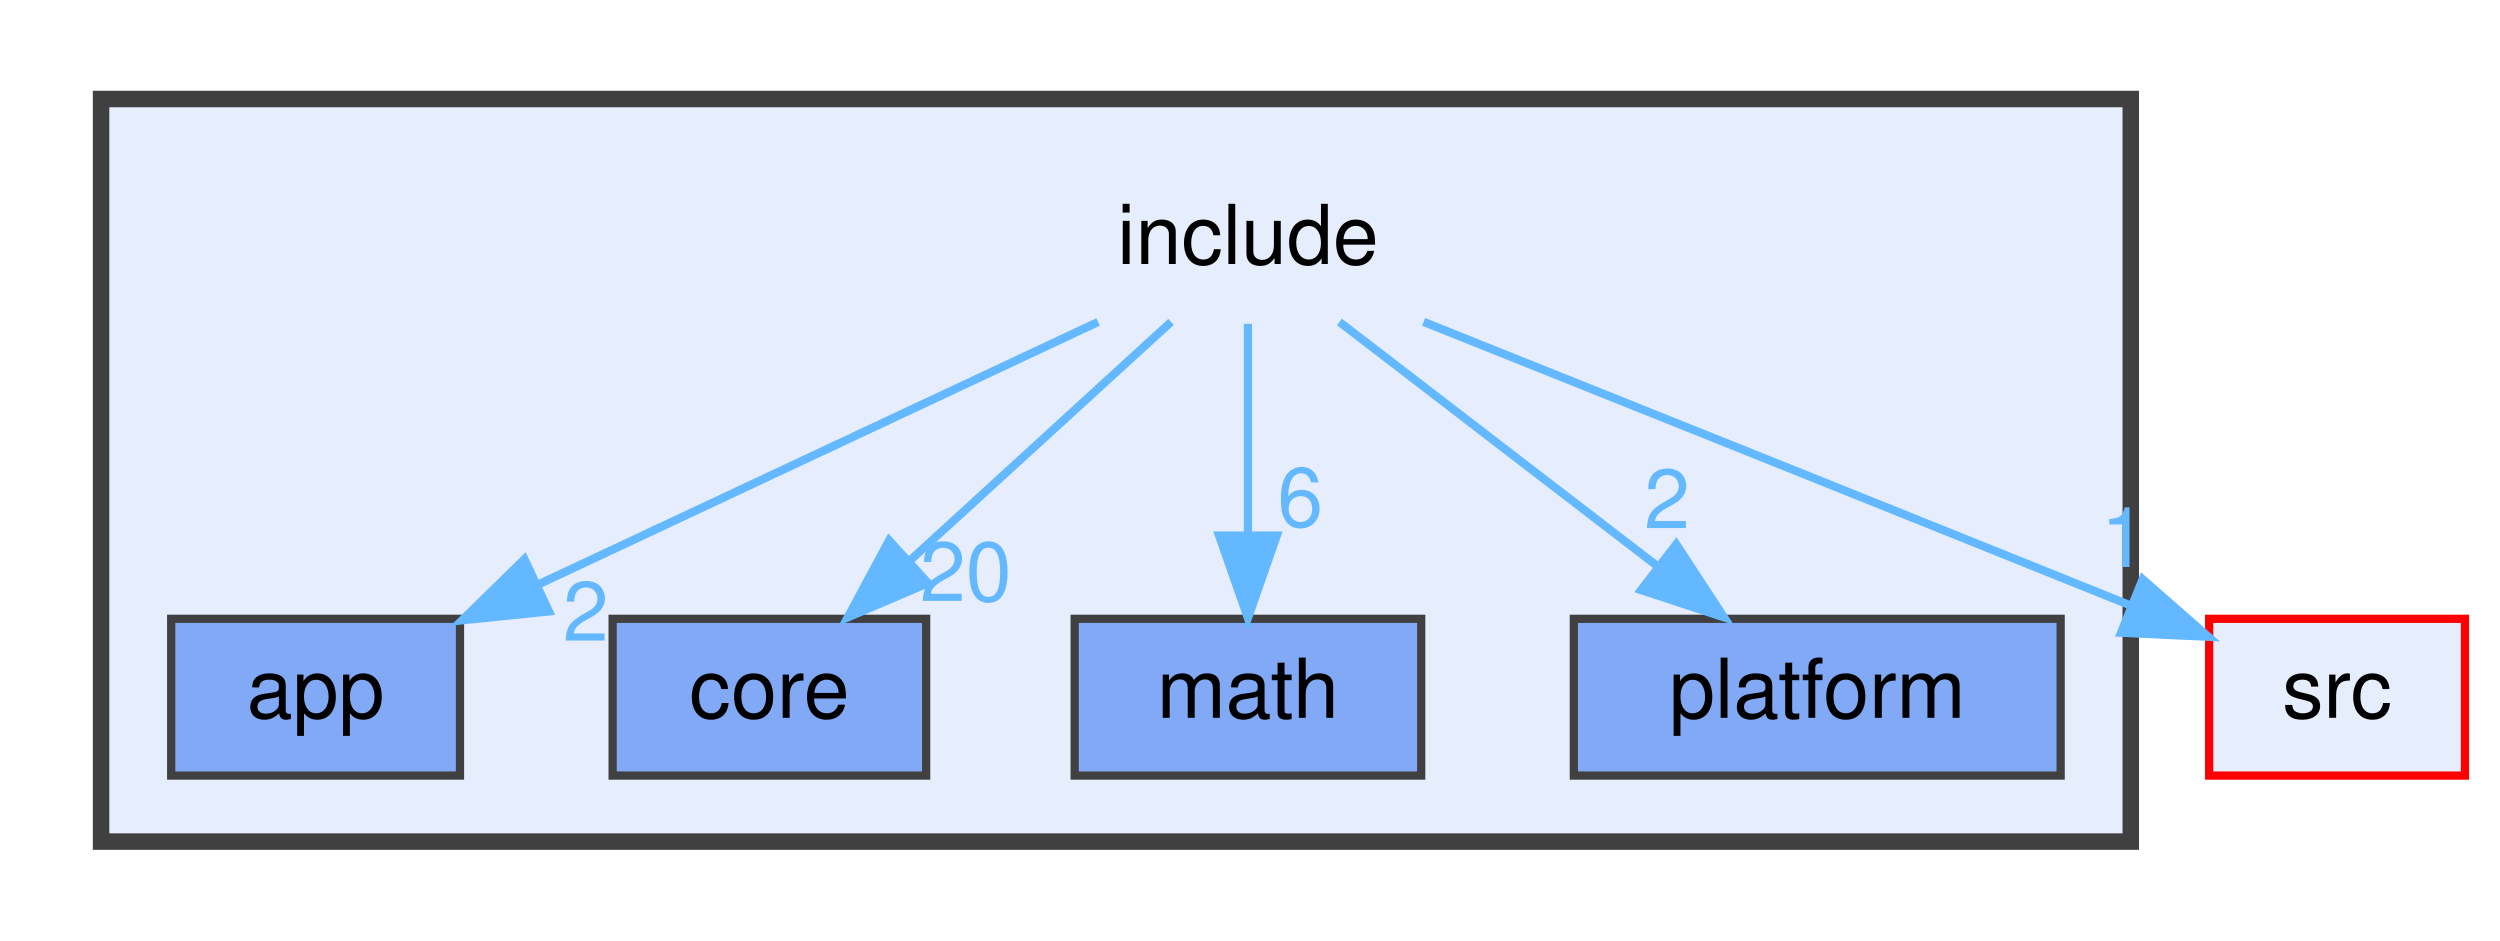
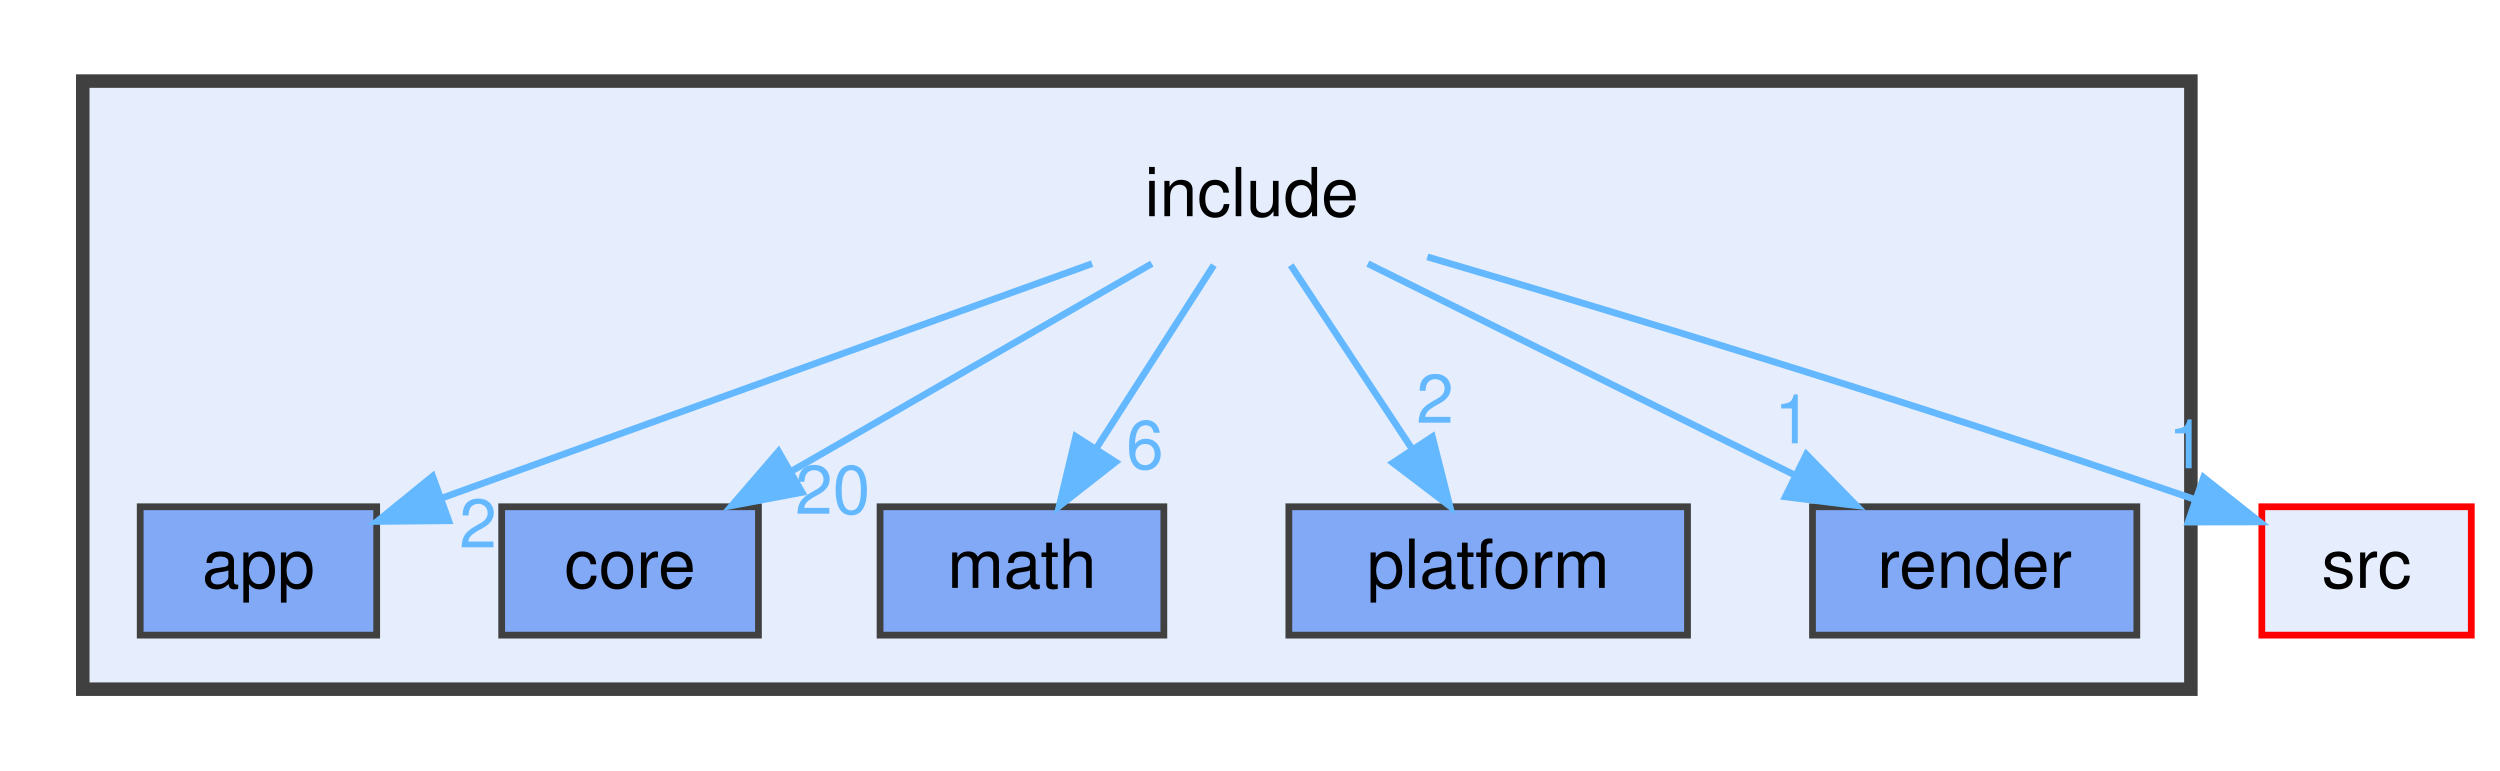
- <svg xmlns="http://www.w3.org/2000/svg" xmlns:xlink="http://www.w3.org/1999/xlink" width="303pt" height="114pt" viewBox="0.00 0.00 302.50 114.00">
+ <svg xmlns="http://www.w3.org/2000/svg" xmlns:xlink="http://www.w3.org/1999/xlink" width="370pt" height="114pt" viewBox="0.00 0.00 369.50 114.00">
  <g id="graph0" class="graph" transform="scale(1 1) rotate(0) translate(4 110)">
    <g id="clust1" class="cluster">
      <g id="a_clust1">
        <a xlink:href="dir_d44c64559bbebec7f509842c48db8b23.html" target="_top">
-           <polygon fill="#e6eefd" stroke="#404040" stroke-width="2" points="8,-8 8,-98 254,-98 254,-8 8,-8" />
+           <polygon fill="#e6eefd" stroke="#404040" stroke-width="2" points="8,-8 8,-98 320,-98 320,-8 8,-8" />
        </a>
      </g>
    </g>
    <g id="node1" class="node">
-       <text text-anchor="middle" x="147" y="-78" font-family="Helvetica,sans-Serif" font-size="10.00">include</text>
+       <text text-anchor="middle" x="181" y="-78" font-family="Helvetica,sans-Serif" font-size="10.00">include</text>
    </g>
    <g id="node2" class="node">
      <g id="a_node2">
        <a xlink:href="dir_98ff7954eb3842da01d2ae02361edfa5.html" target="_top" xlink:title="app">
          <polygon fill="#82a9f6" stroke="#404040" points="51.5,-35 16.5,-35 16.5,-16 51.5,-16 51.5,-35" />
          <text text-anchor="middle" x="34" y="-23" font-family="Helvetica,sans-Serif" font-size="10.00">app</text>
        </a>
      </g>
    </g>
    <g id="edge3" class="edge">
      <g id="a_edge3">
        <a xlink:href="dir_000007_000001.html" target="_top">
-           <path fill="none" stroke="#63b8ff" d="M128.84,-70.98C110.53,-62.4 82.05,-49.04 61.07,-39.2" />
-           <polygon fill="#63b8ff" stroke="#63b8ff" points="62.28,-35.9 51.74,-34.82 59.31,-42.23 62.28,-35.9" />
+           <path fill="none" stroke="#63b8ff" d="M157.38,-70.98C131.07,-61.5 88.61,-46.19 61.01,-36.24" />
+           <polygon fill="#63b8ff" stroke="#63b8ff" points="62.16,-32.93 51.56,-32.83 59.78,-39.52 62.16,-32.93" />
        </a>
      </g>
      <g id="a_edge3-headlabel">
        <a xlink:href="dir_000007_000001.html" target="_top" xlink:title="2">
-           <text text-anchor="middle" x="66.74" y="-32.35" font-family="Helvetica,sans-Serif" font-size="10.00" fill="#63b8ff">2</text>
+           <text text-anchor="middle" x="66.5" y="-28.98" font-family="Helvetica,sans-Serif" font-size="10.00" fill="#63b8ff">2</text>
        </a>
      </g>
    </g>
    <g id="node3" class="node">
      <g id="a_node3">
        <a xlink:href="dir_3d69f64eaf81436fe2b22361382717e5.html" target="_top" xlink:title="core">
          <polygon fill="#82a9f6" stroke="#404040" points="108,-35 70,-35 70,-16 108,-16 108,-35" />
          <text text-anchor="middle" x="89" y="-23" font-family="Helvetica,sans-Serif" font-size="10.00">core</text>
        </a>
      </g>
    </g>
    <g id="edge1" class="edge">
      <g id="a_edge1">
        <a xlink:href="dir_000007_000003.html" target="_top">
-           <path fill="none" stroke="#63b8ff" d="M137.68,-70.98C129.19,-63.23 116.44,-51.58 106.12,-42.14" />
-           <polygon fill="#63b8ff" stroke="#63b8ff" points="108.23,-39.33 98.49,-35.17 103.51,-44.5 108.23,-39.33" />
+           <path fill="none" stroke="#63b8ff" d="M166.22,-70.98C151.82,-62.69 129.69,-49.94 112.81,-40.22" />
+           <polygon fill="#63b8ff" stroke="#63b8ff" points="114.46,-37.13 104.05,-35.17 110.97,-43.19 114.46,-37.13" />
        </a>
      </g>
      <g id="a_edge1-headlabel">
        <a xlink:href="dir_000007_000003.html" target="_top" xlink:title="20">
-           <text text-anchor="middle" x="112.8" y="-37.16" font-family="Helvetica,sans-Serif" font-size="10.00" fill="#63b8ff">20</text>
+           <text text-anchor="middle" x="118.99" y="-33.96" font-family="Helvetica,sans-Serif" font-size="10.00" fill="#63b8ff">20</text>
        </a>
      </g>
    </g>
    <g id="node4" class="node">
      <g id="a_node4">
        <a xlink:href="dir_fba38f648377aa56ae5d69782adf9e53.html" target="_top" xlink:title="math">
          <polygon fill="#82a9f6" stroke="#404040" points="168,-35 126,-35 126,-16 168,-16 168,-35" />
          <text text-anchor="middle" x="147" y="-23" font-family="Helvetica,sans-Serif" font-size="10.00">math</text>
        </a>
      </g>
    </g>
-     <g id="edge5" class="edge">
-       <g id="a_edge5">
+     <g id="edge6" class="edge">
+       <g id="a_edge6">
        <a xlink:href="dir_000007_000010.html" target="_top">
-           <path fill="none" stroke="#63b8ff" d="M147,-70.75C147,-63.8 147,-53.85 147,-45.13" />
-           <polygon fill="#63b8ff" stroke="#63b8ff" points="150.5,-45.09 147,-35.09 143.5,-45.09 150.5,-45.09" />
+           <path fill="none" stroke="#63b8ff" d="M175.39,-70.75C170.68,-63.42 163.83,-52.73 158.03,-43.7" />
+           <polygon fill="#63b8ff" stroke="#63b8ff" points="160.86,-41.62 152.51,-35.09 154.96,-45.4 160.86,-41.62" />
        </a>
      </g>
-       <g id="a_edge5-headlabel">
+       <g id="a_edge6-headlabel">
        <a xlink:href="dir_000007_000010.html" target="_top" xlink:title="6">
-           <text text-anchor="middle" x="153.34" y="-46.18" font-family="Helvetica,sans-Serif" font-size="10.00" fill="#63b8ff">6</text>
+           <text text-anchor="middle" x="165.19" y="-40.61" font-family="Helvetica,sans-Serif" font-size="10.00" fill="#63b8ff">6</text>
        </a>
      </g>
    </g>
    <g id="node5" class="node">
      <g id="a_node5">
        <a xlink:href="dir_ac186d3e8926949364e5821f25491cc3.html" target="_top" xlink:title="platform">
          <polygon fill="#82a9f6" stroke="#404040" points="245.5,-35 186.5,-35 186.5,-16 245.5,-16 245.5,-35" />
          <text text-anchor="middle" x="216" y="-23" font-family="Helvetica,sans-Serif" font-size="10.00">platform</text>
        </a>
      </g>
    </g>
    <g id="edge4" class="edge">
      <g id="a_edge4">
        <a xlink:href="dir_000007_000012.html" target="_top">
-           <path fill="none" stroke="#63b8ff" d="M158.09,-70.98C168.49,-63 184.26,-50.88 196.72,-41.31" />
-           <polygon fill="#63b8ff" stroke="#63b8ff" points="198.91,-44.04 204.71,-35.17 194.65,-38.49 198.91,-44.04" />
+           <path fill="none" stroke="#63b8ff" d="M186.78,-70.75C191.62,-63.42 198.68,-52.73 204.64,-43.7" />
+           <polygon fill="#63b8ff" stroke="#63b8ff" points="207.74,-45.36 210.33,-35.09 201.9,-41.5 207.74,-45.36" />
        </a>
      </g>
      <g id="a_edge4-headlabel">
        <a xlink:href="dir_000007_000012.html" target="_top" xlink:title="2">
-           <text text-anchor="middle" x="197.79" y="-45.98" font-family="Helvetica,sans-Serif" font-size="10.00" fill="#63b8ff">2</text>
+           <text text-anchor="middle" x="208.13" y="-47.43" font-family="Helvetica,sans-Serif" font-size="10.00" fill="#63b8ff">2</text>
        </a>
      </g>
    </g>
    <g id="node6" class="node">
      <g id="a_node6">
+         <a xlink:href="dir_ada157988d47c0ed8971be2c0e2fe61c.html" target="_top" xlink:title="render">
+           <polygon fill="#82a9f6" stroke="#404040" points="312,-35 264,-35 264,-16 312,-16 312,-35" />
+           <text text-anchor="middle" x="288" y="-23" font-family="Helvetica,sans-Serif" font-size="10.00">render</text>
+         </a>
+       </g>
+     </g>
+     <g id="edge5" class="edge">
+       <g id="a_edge5">
+         <a xlink:href="dir_000007_000014.html" target="_top">
+           <path fill="none" stroke="#63b8ff" d="M198.19,-70.98C215.25,-62.54 241.63,-49.47 261.4,-39.68" />
+           <polygon fill="#63b8ff" stroke="#63b8ff" points="263.09,-42.75 270.5,-35.17 259.98,-36.47 263.09,-42.75" />
+         </a>
+       </g>
+       <g id="a_edge5-headlabel">
+         <a xlink:href="dir_000007_000014.html" target="_top" xlink:title="1">
+           <text text-anchor="middle" x="261.13" y="-44.39" font-family="Helvetica,sans-Serif" font-size="10.00" fill="#63b8ff">1</text>
+         </a>
+       </g>
+     </g>
+     <g id="node7" class="node">
+       <g id="a_node7">
        <a xlink:href="dir_68267d1309a1af8e8297ef4c3efbcdba.html" target="_top" xlink:title="src">
-           <polygon fill="#e6eefd" stroke="red" points="294.5,-35 263.5,-35 263.5,-16 294.5,-16 294.5,-35" />
-           <text text-anchor="middle" x="279" y="-23" font-family="Helvetica,sans-Serif" font-size="10.00">src</text>
+           <polygon fill="#e6eefd" stroke="red" points="361.5,-35 330.5,-35 330.5,-16 361.5,-16 361.5,-35" />
+           <text text-anchor="middle" x="346" y="-23" font-family="Helvetica,sans-Serif" font-size="10.00">src</text>
        </a>
      </g>
    </g>
    <g id="edge2" class="edge">
      <g id="a_edge2">
-         <a xlink:href="dir_000007_000014.html" target="_top">
-           <path fill="none" stroke="#63b8ff" d="M168.29,-70.99C188.72,-62.82 220.69,-50.02 253.99,-36.61" />
-           <polygon fill="#63b8ff" stroke="#63b8ff" points="255.44,-39.8 263.41,-32.82 252.82,-33.31 255.44,-39.8" />
+         <a xlink:href="dir_000007_000015.html" target="_top">
+           <path fill="none" stroke="#63b8ff" d="M207,-71.98C233.82,-64.1 277.05,-51.05 320.6,-36.08" />
+           <polygon fill="#63b8ff" stroke="#63b8ff" points="321.88,-39.34 330.18,-32.76 319.59,-32.73 321.88,-39.34" />
        </a>
      </g>
      <g id="a_edge2-headlabel">
-         <a xlink:href="dir_000007_000014.html" target="_top" xlink:title="1">
-           <text text-anchor="middle" x="253.16" y="-41.28" font-family="Helvetica,sans-Serif" font-size="10.00" fill="#63b8ff">1</text>
+         <a xlink:href="dir_000007_000015.html" target="_top" xlink:title="1">
+           <text text-anchor="middle" x="319.42" y="-40.7" font-family="Helvetica,sans-Serif" font-size="10.00" fill="#63b8ff">1</text>
        </a>
      </g>
    </g>
  </g>
</svg>
